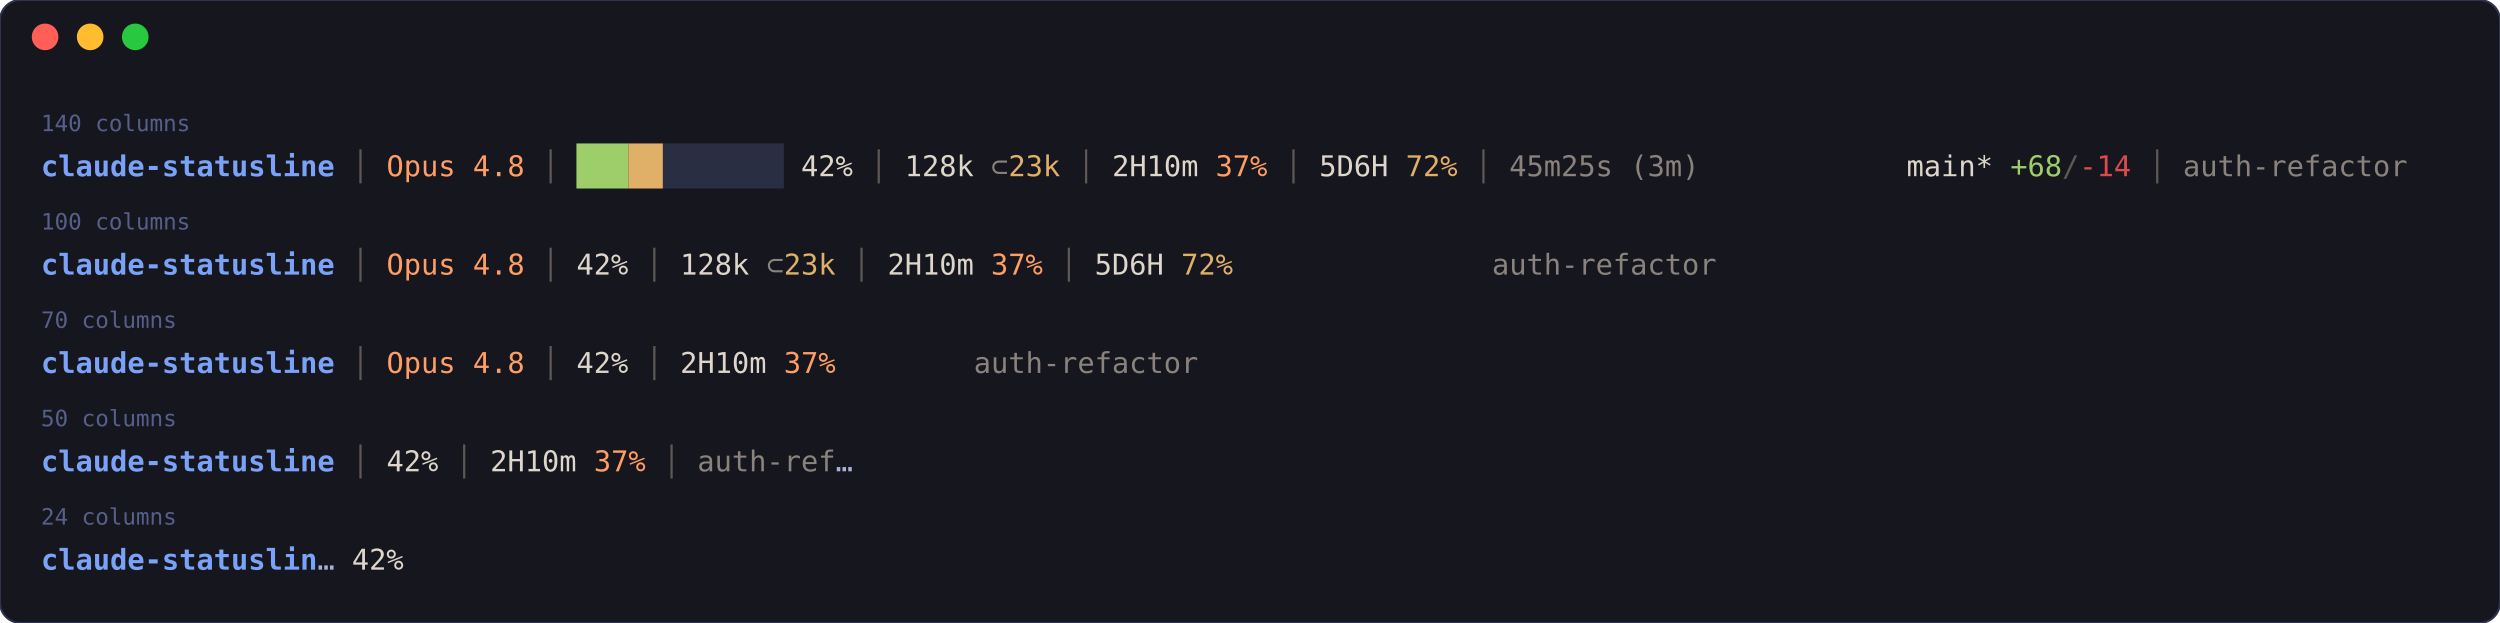
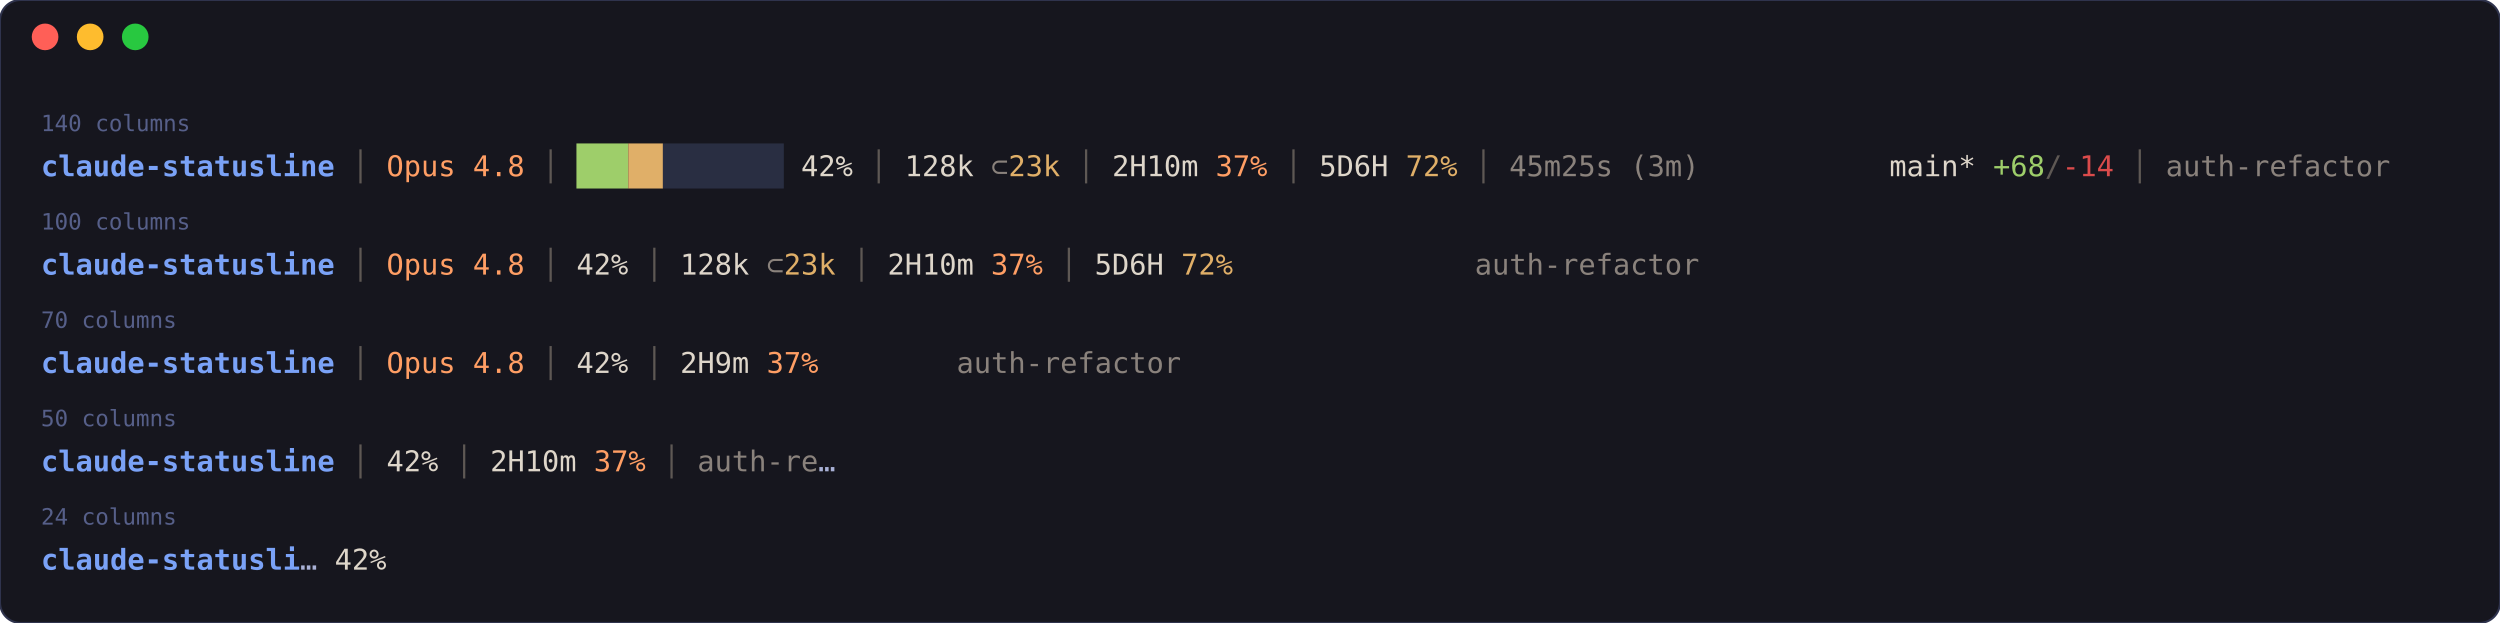
<svg xmlns="http://www.w3.org/2000/svg" width="1220" height="304" viewBox="0 0 1220 304" role="img">
  <rect width="1220" height="304" rx="10" fill="#16161e" stroke="#2f334d" />
  <circle cx="22" cy="18.0" r="6.5" fill="#ff5f57" />
  <circle cx="44" cy="18.0" r="6.5" fill="#febc2e" />
  <circle cx="66" cy="18.0" r="6.5" fill="#28c840" />
  <text x="20" y="64" fill="#565f89" font-family="&quot;SF Mono&quot;,&quot;Cascadia Mono&quot;,Menlo,Consolas,&quot;DejaVu Sans Mono&quot;,monospace" font-size="11">140 columns</text>
  <rect x="281.3" y="70" width="25.3" height="22" fill="#9ece6a" />
  <rect x="306.6" y="70" width="16.9" height="22" fill="#e0af68" />
  <rect x="323.5" y="70" width="59.0" height="22" fill="#292e42" />
  <text x="20.0" y="86" fill="#7aa2f7" font-weight="bold" font-family="&quot;SF Mono&quot;,&quot;Cascadia Mono&quot;,Menlo,Consolas,&quot;DejaVu Sans Mono&quot;,monospace" font-size="14" xml:space="preserve" textLength="143.3" lengthAdjust="spacingAndGlyphs">claude-statusline</text>
  <text x="171.7" y="86" fill="#5e5854" font-family="&quot;SF Mono&quot;,&quot;Cascadia Mono&quot;,Menlo,Consolas,&quot;DejaVu Sans Mono&quot;,monospace" font-size="14" xml:space="preserve" textLength="8.4" lengthAdjust="spacingAndGlyphs">│</text>
  <text x="188.6" y="86" fill="#ff9e64" font-family="&quot;SF Mono&quot;,&quot;Cascadia Mono&quot;,Menlo,Consolas,&quot;DejaVu Sans Mono&quot;,monospace" font-size="14" xml:space="preserve" textLength="67.4" lengthAdjust="spacingAndGlyphs">Opus 4.8</text>
  <text x="264.5" y="86" fill="#5e5854" font-family="&quot;SF Mono&quot;,&quot;Cascadia Mono&quot;,Menlo,Consolas,&quot;DejaVu Sans Mono&quot;,monospace" font-size="14" xml:space="preserve" textLength="8.4" lengthAdjust="spacingAndGlyphs">│</text>
  <text x="390.9" y="86" fill="#ded6ca" font-family="&quot;SF Mono&quot;,&quot;Cascadia Mono&quot;,Menlo,Consolas,&quot;DejaVu Sans Mono&quot;,monospace" font-size="14" xml:space="preserve" textLength="25.3" lengthAdjust="spacingAndGlyphs">42%</text>
  <text x="424.6" y="86" fill="#5e5854" font-family="&quot;SF Mono&quot;,&quot;Cascadia Mono&quot;,Menlo,Consolas,&quot;DejaVu Sans Mono&quot;,monospace" font-size="14" xml:space="preserve" textLength="8.4" lengthAdjust="spacingAndGlyphs">│</text>
  <text x="441.5" y="86" fill="#ded6ca" font-family="&quot;SF Mono&quot;,&quot;Cascadia Mono&quot;,Menlo,Consolas,&quot;DejaVu Sans Mono&quot;,monospace" font-size="14" xml:space="preserve" textLength="33.7" lengthAdjust="spacingAndGlyphs">128k</text>
  <text x="483.6" y="86" fill="#8a827c" font-family="&quot;SF Mono&quot;,&quot;Cascadia Mono&quot;,Menlo,Consolas,&quot;DejaVu Sans Mono&quot;,monospace" font-size="14" xml:space="preserve" textLength="8.4" lengthAdjust="spacingAndGlyphs">⊂</text>
  <text x="492.1" y="86" fill="#e0af68" font-family="&quot;SF Mono&quot;,&quot;Cascadia Mono&quot;,Menlo,Consolas,&quot;DejaVu Sans Mono&quot;,monospace" font-size="14" xml:space="preserve" textLength="25.3" lengthAdjust="spacingAndGlyphs">23k</text>
  <text x="525.8" y="86" fill="#5e5854" font-family="&quot;SF Mono&quot;,&quot;Cascadia Mono&quot;,Menlo,Consolas,&quot;DejaVu Sans Mono&quot;,monospace" font-size="14" xml:space="preserve" textLength="8.4" lengthAdjust="spacingAndGlyphs">│</text>
  <text x="542.7" y="86" fill="#ded6ca" font-family="&quot;SF Mono&quot;,&quot;Cascadia Mono&quot;,Menlo,Consolas,&quot;DejaVu Sans Mono&quot;,monospace" font-size="14" xml:space="preserve" textLength="42.1" lengthAdjust="spacingAndGlyphs">2H10m</text>
  <text x="593.2" y="86" fill="#ff9e64" font-family="&quot;SF Mono&quot;,&quot;Cascadia Mono&quot;,Menlo,Consolas,&quot;DejaVu Sans Mono&quot;,monospace" font-size="14" xml:space="preserve" textLength="25.3" lengthAdjust="spacingAndGlyphs">37%</text>
  <text x="627.0" y="86" fill="#5e5854" font-family="&quot;SF Mono&quot;,&quot;Cascadia Mono&quot;,Menlo,Consolas,&quot;DejaVu Sans Mono&quot;,monospace" font-size="14" xml:space="preserve" textLength="8.4" lengthAdjust="spacingAndGlyphs">│</text>
  <text x="643.8" y="86" fill="#ded6ca" font-family="&quot;SF Mono&quot;,&quot;Cascadia Mono&quot;,Menlo,Consolas,&quot;DejaVu Sans Mono&quot;,monospace" font-size="14" xml:space="preserve" textLength="33.7" lengthAdjust="spacingAndGlyphs">5D6H</text>
  <text x="686.0" y="86" fill="#e0af68" font-family="&quot;SF Mono&quot;,&quot;Cascadia Mono&quot;,Menlo,Consolas,&quot;DejaVu Sans Mono&quot;,monospace" font-size="14" xml:space="preserve" textLength="25.3" lengthAdjust="spacingAndGlyphs">72%</text>
  <text x="719.7" y="86" fill="#5e5854" font-family="&quot;SF Mono&quot;,&quot;Cascadia Mono&quot;,Menlo,Consolas,&quot;DejaVu Sans Mono&quot;,monospace" font-size="14" xml:space="preserve" textLength="8.4" lengthAdjust="spacingAndGlyphs">│</text>
  <text x="736.5" y="86" fill="#8a827c" font-family="&quot;SF Mono&quot;,&quot;Cascadia Mono&quot;,Menlo,Consolas,&quot;DejaVu Sans Mono&quot;,monospace" font-size="14" xml:space="preserve" textLength="50.6" lengthAdjust="spacingAndGlyphs">45m25s</text>
  <text x="795.6" y="86" fill="#8a827c" font-family="&quot;SF Mono&quot;,&quot;Cascadia Mono&quot;,Menlo,Consolas,&quot;DejaVu Sans Mono&quot;,monospace" font-size="14" xml:space="preserve" textLength="33.7" lengthAdjust="spacingAndGlyphs">(3m)</text>
-   <text x="930.4" y="86" fill="#ded6ca" font-family="&quot;SF Mono&quot;,&quot;Cascadia Mono&quot;,Menlo,Consolas,&quot;DejaVu Sans Mono&quot;,monospace" font-size="14" xml:space="preserve" textLength="42.1" lengthAdjust="spacingAndGlyphs">main*</text>
-   <text x="981.0" y="86" fill="#9ece6a" font-family="&quot;SF Mono&quot;,&quot;Cascadia Mono&quot;,Menlo,Consolas,&quot;DejaVu Sans Mono&quot;,monospace" font-size="14" xml:space="preserve" textLength="25.3" lengthAdjust="spacingAndGlyphs">+68</text>
-   <text x="1006.3" y="86" fill="#5e5854" font-family="&quot;SF Mono&quot;,&quot;Cascadia Mono&quot;,Menlo,Consolas,&quot;DejaVu Sans Mono&quot;,monospace" font-size="14" xml:space="preserve" textLength="8.4" lengthAdjust="spacingAndGlyphs">/</text>
-   <text x="1014.7" y="86" fill="#db4b4b" font-family="&quot;SF Mono&quot;,&quot;Cascadia Mono&quot;,Menlo,Consolas,&quot;DejaVu Sans Mono&quot;,monospace" font-size="14" xml:space="preserve" textLength="25.3" lengthAdjust="spacingAndGlyphs">-14</text>
-   <text x="1048.5" y="86" fill="#5e5854" font-family="&quot;SF Mono&quot;,&quot;Cascadia Mono&quot;,Menlo,Consolas,&quot;DejaVu Sans Mono&quot;,monospace" font-size="14" xml:space="preserve" textLength="8.4" lengthAdjust="spacingAndGlyphs">│</text>
-   <text x="1065.3" y="86" fill="#8a827c" font-family="&quot;SF Mono&quot;,&quot;Cascadia Mono&quot;,Menlo,Consolas,&quot;DejaVu Sans Mono&quot;,monospace" font-size="14" xml:space="preserve" textLength="109.6" lengthAdjust="spacingAndGlyphs">auth-refactor</text>
+   <text x="922.0" y="86" fill="#ded6ca" font-family="&quot;SF Mono&quot;,&quot;Cascadia Mono&quot;,Menlo,Consolas,&quot;DejaVu Sans Mono&quot;,monospace" font-size="14" xml:space="preserve" textLength="42.1" lengthAdjust="spacingAndGlyphs">main*</text>
+   <text x="972.6" y="86" fill="#9ece6a" font-family="&quot;SF Mono&quot;,&quot;Cascadia Mono&quot;,Menlo,Consolas,&quot;DejaVu Sans Mono&quot;,monospace" font-size="14" xml:space="preserve" textLength="25.3" lengthAdjust="spacingAndGlyphs">+68</text>
+   <text x="997.9" y="86" fill="#5e5854" font-family="&quot;SF Mono&quot;,&quot;Cascadia Mono&quot;,Menlo,Consolas,&quot;DejaVu Sans Mono&quot;,monospace" font-size="14" xml:space="preserve" textLength="8.4" lengthAdjust="spacingAndGlyphs">/</text>
+   <text x="1006.3" y="86" fill="#db4b4b" font-family="&quot;SF Mono&quot;,&quot;Cascadia Mono&quot;,Menlo,Consolas,&quot;DejaVu Sans Mono&quot;,monospace" font-size="14" xml:space="preserve" textLength="25.3" lengthAdjust="spacingAndGlyphs">-14</text>
+   <text x="1040.0" y="86" fill="#5e5854" font-family="&quot;SF Mono&quot;,&quot;Cascadia Mono&quot;,Menlo,Consolas,&quot;DejaVu Sans Mono&quot;,monospace" font-size="14" xml:space="preserve" textLength="8.4" lengthAdjust="spacingAndGlyphs">│</text>
+   <text x="1056.9" y="86" fill="#8a827c" font-family="&quot;SF Mono&quot;,&quot;Cascadia Mono&quot;,Menlo,Consolas,&quot;DejaVu Sans Mono&quot;,monospace" font-size="14" xml:space="preserve" textLength="109.6" lengthAdjust="spacingAndGlyphs">auth-refactor</text>
  <text x="20" y="112" fill="#565f89" font-family="&quot;SF Mono&quot;,&quot;Cascadia Mono&quot;,Menlo,Consolas,&quot;DejaVu Sans Mono&quot;,monospace" font-size="11">100 columns</text>
  <text x="20.0" y="134" fill="#7aa2f7" font-weight="bold" font-family="&quot;SF Mono&quot;,&quot;Cascadia Mono&quot;,Menlo,Consolas,&quot;DejaVu Sans Mono&quot;,monospace" font-size="14" xml:space="preserve" textLength="143.3" lengthAdjust="spacingAndGlyphs">claude-statusline</text>
  <text x="171.7" y="134" fill="#5e5854" font-family="&quot;SF Mono&quot;,&quot;Cascadia Mono&quot;,Menlo,Consolas,&quot;DejaVu Sans Mono&quot;,monospace" font-size="14" xml:space="preserve" textLength="8.4" lengthAdjust="spacingAndGlyphs">│</text>
  <text x="188.6" y="134" fill="#ff9e64" font-family="&quot;SF Mono&quot;,&quot;Cascadia Mono&quot;,Menlo,Consolas,&quot;DejaVu Sans Mono&quot;,monospace" font-size="14" xml:space="preserve" textLength="67.4" lengthAdjust="spacingAndGlyphs">Opus 4.8</text>
  <text x="264.5" y="134" fill="#5e5854" font-family="&quot;SF Mono&quot;,&quot;Cascadia Mono&quot;,Menlo,Consolas,&quot;DejaVu Sans Mono&quot;,monospace" font-size="14" xml:space="preserve" textLength="8.4" lengthAdjust="spacingAndGlyphs">│</text>
  <text x="281.3" y="134" fill="#ded6ca" font-family="&quot;SF Mono&quot;,&quot;Cascadia Mono&quot;,Menlo,Consolas,&quot;DejaVu Sans Mono&quot;,monospace" font-size="14" xml:space="preserve" textLength="25.3" lengthAdjust="spacingAndGlyphs">42%</text>
  <text x="315.1" y="134" fill="#5e5854" font-family="&quot;SF Mono&quot;,&quot;Cascadia Mono&quot;,Menlo,Consolas,&quot;DejaVu Sans Mono&quot;,monospace" font-size="14" xml:space="preserve" textLength="8.4" lengthAdjust="spacingAndGlyphs">│</text>
  <text x="331.9" y="134" fill="#ded6ca" font-family="&quot;SF Mono&quot;,&quot;Cascadia Mono&quot;,Menlo,Consolas,&quot;DejaVu Sans Mono&quot;,monospace" font-size="14" xml:space="preserve" textLength="33.7" lengthAdjust="spacingAndGlyphs">128k</text>
  <text x="374.1" y="134" fill="#8a827c" font-family="&quot;SF Mono&quot;,&quot;Cascadia Mono&quot;,Menlo,Consolas,&quot;DejaVu Sans Mono&quot;,monospace" font-size="14" xml:space="preserve" textLength="8.4" lengthAdjust="spacingAndGlyphs">⊂</text>
  <text x="382.5" y="134" fill="#e0af68" font-family="&quot;SF Mono&quot;,&quot;Cascadia Mono&quot;,Menlo,Consolas,&quot;DejaVu Sans Mono&quot;,monospace" font-size="14" xml:space="preserve" textLength="25.3" lengthAdjust="spacingAndGlyphs">23k</text>
  <text x="416.2" y="134" fill="#5e5854" font-family="&quot;SF Mono&quot;,&quot;Cascadia Mono&quot;,Menlo,Consolas,&quot;DejaVu Sans Mono&quot;,monospace" font-size="14" xml:space="preserve" textLength="8.4" lengthAdjust="spacingAndGlyphs">│</text>
  <text x="433.1" y="134" fill="#ded6ca" font-family="&quot;SF Mono&quot;,&quot;Cascadia Mono&quot;,Menlo,Consolas,&quot;DejaVu Sans Mono&quot;,monospace" font-size="14" xml:space="preserve" textLength="42.1" lengthAdjust="spacingAndGlyphs">2H10m</text>
  <text x="483.6" y="134" fill="#ff9e64" font-family="&quot;SF Mono&quot;,&quot;Cascadia Mono&quot;,Menlo,Consolas,&quot;DejaVu Sans Mono&quot;,monospace" font-size="14" xml:space="preserve" textLength="25.3" lengthAdjust="spacingAndGlyphs">37%</text>
  <text x="517.4" y="134" fill="#5e5854" font-family="&quot;SF Mono&quot;,&quot;Cascadia Mono&quot;,Menlo,Consolas,&quot;DejaVu Sans Mono&quot;,monospace" font-size="14" xml:space="preserve" textLength="8.4" lengthAdjust="spacingAndGlyphs">│</text>
  <text x="534.2" y="134" fill="#ded6ca" font-family="&quot;SF Mono&quot;,&quot;Cascadia Mono&quot;,Menlo,Consolas,&quot;DejaVu Sans Mono&quot;,monospace" font-size="14" xml:space="preserve" textLength="33.7" lengthAdjust="spacingAndGlyphs">5D6H</text>
  <text x="576.4" y="134" fill="#e0af68" font-family="&quot;SF Mono&quot;,&quot;Cascadia Mono&quot;,Menlo,Consolas,&quot;DejaVu Sans Mono&quot;,monospace" font-size="14" xml:space="preserve" textLength="25.3" lengthAdjust="spacingAndGlyphs">72%</text>
-   <text x="728.1" y="134" fill="#8a827c" font-family="&quot;SF Mono&quot;,&quot;Cascadia Mono&quot;,Menlo,Consolas,&quot;DejaVu Sans Mono&quot;,monospace" font-size="14" xml:space="preserve" textLength="109.6" lengthAdjust="spacingAndGlyphs">auth-refactor</text>
+   <text x="719.7" y="134" fill="#8a827c" font-family="&quot;SF Mono&quot;,&quot;Cascadia Mono&quot;,Menlo,Consolas,&quot;DejaVu Sans Mono&quot;,monospace" font-size="14" xml:space="preserve" textLength="109.6" lengthAdjust="spacingAndGlyphs">auth-refactor</text>
  <text x="20" y="160" fill="#565f89" font-family="&quot;SF Mono&quot;,&quot;Cascadia Mono&quot;,Menlo,Consolas,&quot;DejaVu Sans Mono&quot;,monospace" font-size="11">70 columns</text>
  <text x="20.0" y="182" fill="#7aa2f7" font-weight="bold" font-family="&quot;SF Mono&quot;,&quot;Cascadia Mono&quot;,Menlo,Consolas,&quot;DejaVu Sans Mono&quot;,monospace" font-size="14" xml:space="preserve" textLength="143.3" lengthAdjust="spacingAndGlyphs">claude-statusline</text>
  <text x="171.7" y="182" fill="#5e5854" font-family="&quot;SF Mono&quot;,&quot;Cascadia Mono&quot;,Menlo,Consolas,&quot;DejaVu Sans Mono&quot;,monospace" font-size="14" xml:space="preserve" textLength="8.4" lengthAdjust="spacingAndGlyphs">│</text>
  <text x="188.6" y="182" fill="#ff9e64" font-family="&quot;SF Mono&quot;,&quot;Cascadia Mono&quot;,Menlo,Consolas,&quot;DejaVu Sans Mono&quot;,monospace" font-size="14" xml:space="preserve" textLength="67.4" lengthAdjust="spacingAndGlyphs">Opus 4.8</text>
  <text x="264.5" y="182" fill="#5e5854" font-family="&quot;SF Mono&quot;,&quot;Cascadia Mono&quot;,Menlo,Consolas,&quot;DejaVu Sans Mono&quot;,monospace" font-size="14" xml:space="preserve" textLength="8.4" lengthAdjust="spacingAndGlyphs">│</text>
  <text x="281.3" y="182" fill="#ded6ca" font-family="&quot;SF Mono&quot;,&quot;Cascadia Mono&quot;,Menlo,Consolas,&quot;DejaVu Sans Mono&quot;,monospace" font-size="14" xml:space="preserve" textLength="25.3" lengthAdjust="spacingAndGlyphs">42%</text>
  <text x="315.1" y="182" fill="#5e5854" font-family="&quot;SF Mono&quot;,&quot;Cascadia Mono&quot;,Menlo,Consolas,&quot;DejaVu Sans Mono&quot;,monospace" font-size="14" xml:space="preserve" textLength="8.4" lengthAdjust="spacingAndGlyphs">│</text>
-   <text x="331.9" y="182" fill="#ded6ca" font-family="&quot;SF Mono&quot;,&quot;Cascadia Mono&quot;,Menlo,Consolas,&quot;DejaVu Sans Mono&quot;,monospace" font-size="14" xml:space="preserve" textLength="42.1" lengthAdjust="spacingAndGlyphs">2H10m</text>
-   <text x="382.5" y="182" fill="#ff9e64" font-family="&quot;SF Mono&quot;,&quot;Cascadia Mono&quot;,Menlo,Consolas,&quot;DejaVu Sans Mono&quot;,monospace" font-size="14" xml:space="preserve" textLength="25.3" lengthAdjust="spacingAndGlyphs">37%</text>
-   <text x="475.2" y="182" fill="#8a827c" font-family="&quot;SF Mono&quot;,&quot;Cascadia Mono&quot;,Menlo,Consolas,&quot;DejaVu Sans Mono&quot;,monospace" font-size="14" xml:space="preserve" textLength="109.6" lengthAdjust="spacingAndGlyphs">auth-refactor</text>
+   <text x="331.9" y="182" fill="#ded6ca" font-family="&quot;SF Mono&quot;,&quot;Cascadia Mono&quot;,Menlo,Consolas,&quot;DejaVu Sans Mono&quot;,monospace" font-size="14" xml:space="preserve" textLength="33.7" lengthAdjust="spacingAndGlyphs">2H9m</text>
+   <text x="374.1" y="182" fill="#ff9e64" font-family="&quot;SF Mono&quot;,&quot;Cascadia Mono&quot;,Menlo,Consolas,&quot;DejaVu Sans Mono&quot;,monospace" font-size="14" xml:space="preserve" textLength="25.3" lengthAdjust="spacingAndGlyphs">37%</text>
+   <text x="466.8" y="182" fill="#8a827c" font-family="&quot;SF Mono&quot;,&quot;Cascadia Mono&quot;,Menlo,Consolas,&quot;DejaVu Sans Mono&quot;,monospace" font-size="14" xml:space="preserve" textLength="109.6" lengthAdjust="spacingAndGlyphs">auth-refactor</text>
  <text x="20" y="208" fill="#565f89" font-family="&quot;SF Mono&quot;,&quot;Cascadia Mono&quot;,Menlo,Consolas,&quot;DejaVu Sans Mono&quot;,monospace" font-size="11">50 columns</text>
  <text x="20.0" y="230" fill="#7aa2f7" font-weight="bold" font-family="&quot;SF Mono&quot;,&quot;Cascadia Mono&quot;,Menlo,Consolas,&quot;DejaVu Sans Mono&quot;,monospace" font-size="14" xml:space="preserve" textLength="143.3" lengthAdjust="spacingAndGlyphs">claude-statusline</text>
  <text x="171.7" y="230" fill="#5e5854" font-family="&quot;SF Mono&quot;,&quot;Cascadia Mono&quot;,Menlo,Consolas,&quot;DejaVu Sans Mono&quot;,monospace" font-size="14" xml:space="preserve" textLength="8.4" lengthAdjust="spacingAndGlyphs">│</text>
  <text x="188.6" y="230" fill="#ded6ca" font-family="&quot;SF Mono&quot;,&quot;Cascadia Mono&quot;,Menlo,Consolas,&quot;DejaVu Sans Mono&quot;,monospace" font-size="14" xml:space="preserve" textLength="25.3" lengthAdjust="spacingAndGlyphs">42%</text>
  <text x="222.3" y="230" fill="#5e5854" font-family="&quot;SF Mono&quot;,&quot;Cascadia Mono&quot;,Menlo,Consolas,&quot;DejaVu Sans Mono&quot;,monospace" font-size="14" xml:space="preserve" textLength="8.4" lengthAdjust="spacingAndGlyphs">│</text>
  <text x="239.2" y="230" fill="#ded6ca" font-family="&quot;SF Mono&quot;,&quot;Cascadia Mono&quot;,Menlo,Consolas,&quot;DejaVu Sans Mono&quot;,monospace" font-size="14" xml:space="preserve" textLength="42.1" lengthAdjust="spacingAndGlyphs">2H10m</text>
  <text x="289.8" y="230" fill="#ff9e64" font-family="&quot;SF Mono&quot;,&quot;Cascadia Mono&quot;,Menlo,Consolas,&quot;DejaVu Sans Mono&quot;,monospace" font-size="14" xml:space="preserve" textLength="25.3" lengthAdjust="spacingAndGlyphs">37%</text>
  <text x="323.5" y="230" fill="#5e5854" font-family="&quot;SF Mono&quot;,&quot;Cascadia Mono&quot;,Menlo,Consolas,&quot;DejaVu Sans Mono&quot;,monospace" font-size="14" xml:space="preserve" textLength="8.4" lengthAdjust="spacingAndGlyphs">│</text>
-   <text x="340.3" y="230" fill="#8a827c" font-family="&quot;SF Mono&quot;,&quot;Cascadia Mono&quot;,Menlo,Consolas,&quot;DejaVu Sans Mono&quot;,monospace" font-size="14" xml:space="preserve" textLength="67.4" lengthAdjust="spacingAndGlyphs">auth-ref</text>
-   <text x="407.8" y="230" fill="#a9b1d6" font-family="&quot;SF Mono&quot;,&quot;Cascadia Mono&quot;,Menlo,Consolas,&quot;DejaVu Sans Mono&quot;,monospace" font-size="14" xml:space="preserve" textLength="8.4" lengthAdjust="spacingAndGlyphs">…</text>
+   <text x="340.3" y="230" fill="#8a827c" font-family="&quot;SF Mono&quot;,&quot;Cascadia Mono&quot;,Menlo,Consolas,&quot;DejaVu Sans Mono&quot;,monospace" font-size="14" xml:space="preserve" textLength="59.0" lengthAdjust="spacingAndGlyphs">auth-re</text>
+   <text x="399.3" y="230" fill="#a9b1d6" font-family="&quot;SF Mono&quot;,&quot;Cascadia Mono&quot;,Menlo,Consolas,&quot;DejaVu Sans Mono&quot;,monospace" font-size="14" xml:space="preserve" textLength="8.4" lengthAdjust="spacingAndGlyphs">…</text>
  <text x="20" y="256" fill="#565f89" font-family="&quot;SF Mono&quot;,&quot;Cascadia Mono&quot;,Menlo,Consolas,&quot;DejaVu Sans Mono&quot;,monospace" font-size="11">24 columns</text>
-   <text x="20.0" y="278" fill="#7aa2f7" font-weight="bold" font-family="&quot;SF Mono&quot;,&quot;Cascadia Mono&quot;,Menlo,Consolas,&quot;DejaVu Sans Mono&quot;,monospace" font-size="14" xml:space="preserve" textLength="134.9" lengthAdjust="spacingAndGlyphs">claude-statuslin</text>
-   <text x="154.9" y="278" fill="#a9b1d6" font-family="&quot;SF Mono&quot;,&quot;Cascadia Mono&quot;,Menlo,Consolas,&quot;DejaVu Sans Mono&quot;,monospace" font-size="14" xml:space="preserve" textLength="8.4" lengthAdjust="spacingAndGlyphs">…</text>
-   <text x="171.7" y="278" fill="#ded6ca" font-family="&quot;SF Mono&quot;,&quot;Cascadia Mono&quot;,Menlo,Consolas,&quot;DejaVu Sans Mono&quot;,monospace" font-size="14" xml:space="preserve" textLength="25.3" lengthAdjust="spacingAndGlyphs">42%</text>
+   <text x="20.0" y="278" fill="#7aa2f7" font-weight="bold" font-family="&quot;SF Mono&quot;,&quot;Cascadia Mono&quot;,Menlo,Consolas,&quot;DejaVu Sans Mono&quot;,monospace" font-size="14" xml:space="preserve" textLength="126.4" lengthAdjust="spacingAndGlyphs">claude-statusli</text>
+   <text x="146.4" y="278" fill="#a9b1d6" font-family="&quot;SF Mono&quot;,&quot;Cascadia Mono&quot;,Menlo,Consolas,&quot;DejaVu Sans Mono&quot;,monospace" font-size="14" xml:space="preserve" textLength="8.4" lengthAdjust="spacingAndGlyphs">…</text>
+   <text x="163.3" y="278" fill="#ded6ca" font-family="&quot;SF Mono&quot;,&quot;Cascadia Mono&quot;,Menlo,Consolas,&quot;DejaVu Sans Mono&quot;,monospace" font-size="14" xml:space="preserve" textLength="25.3" lengthAdjust="spacingAndGlyphs">42%</text>
</svg>
